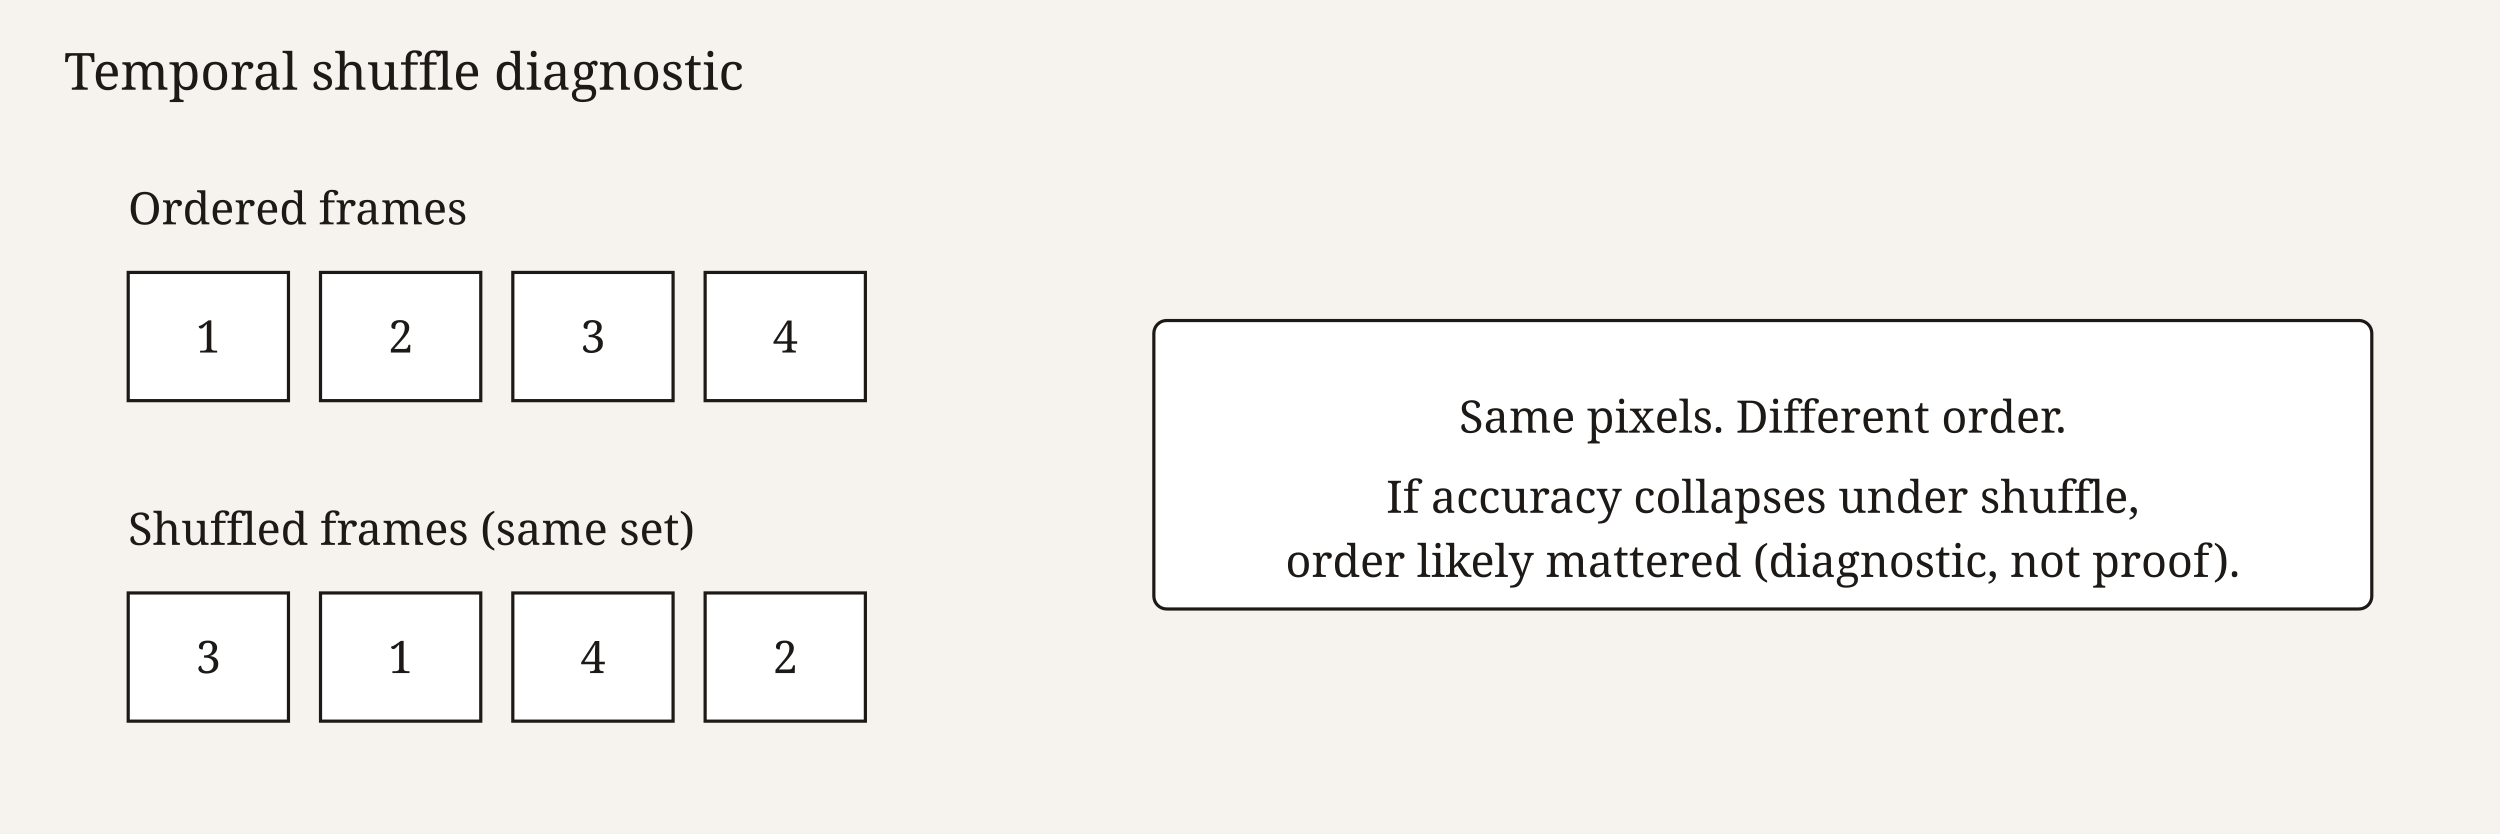
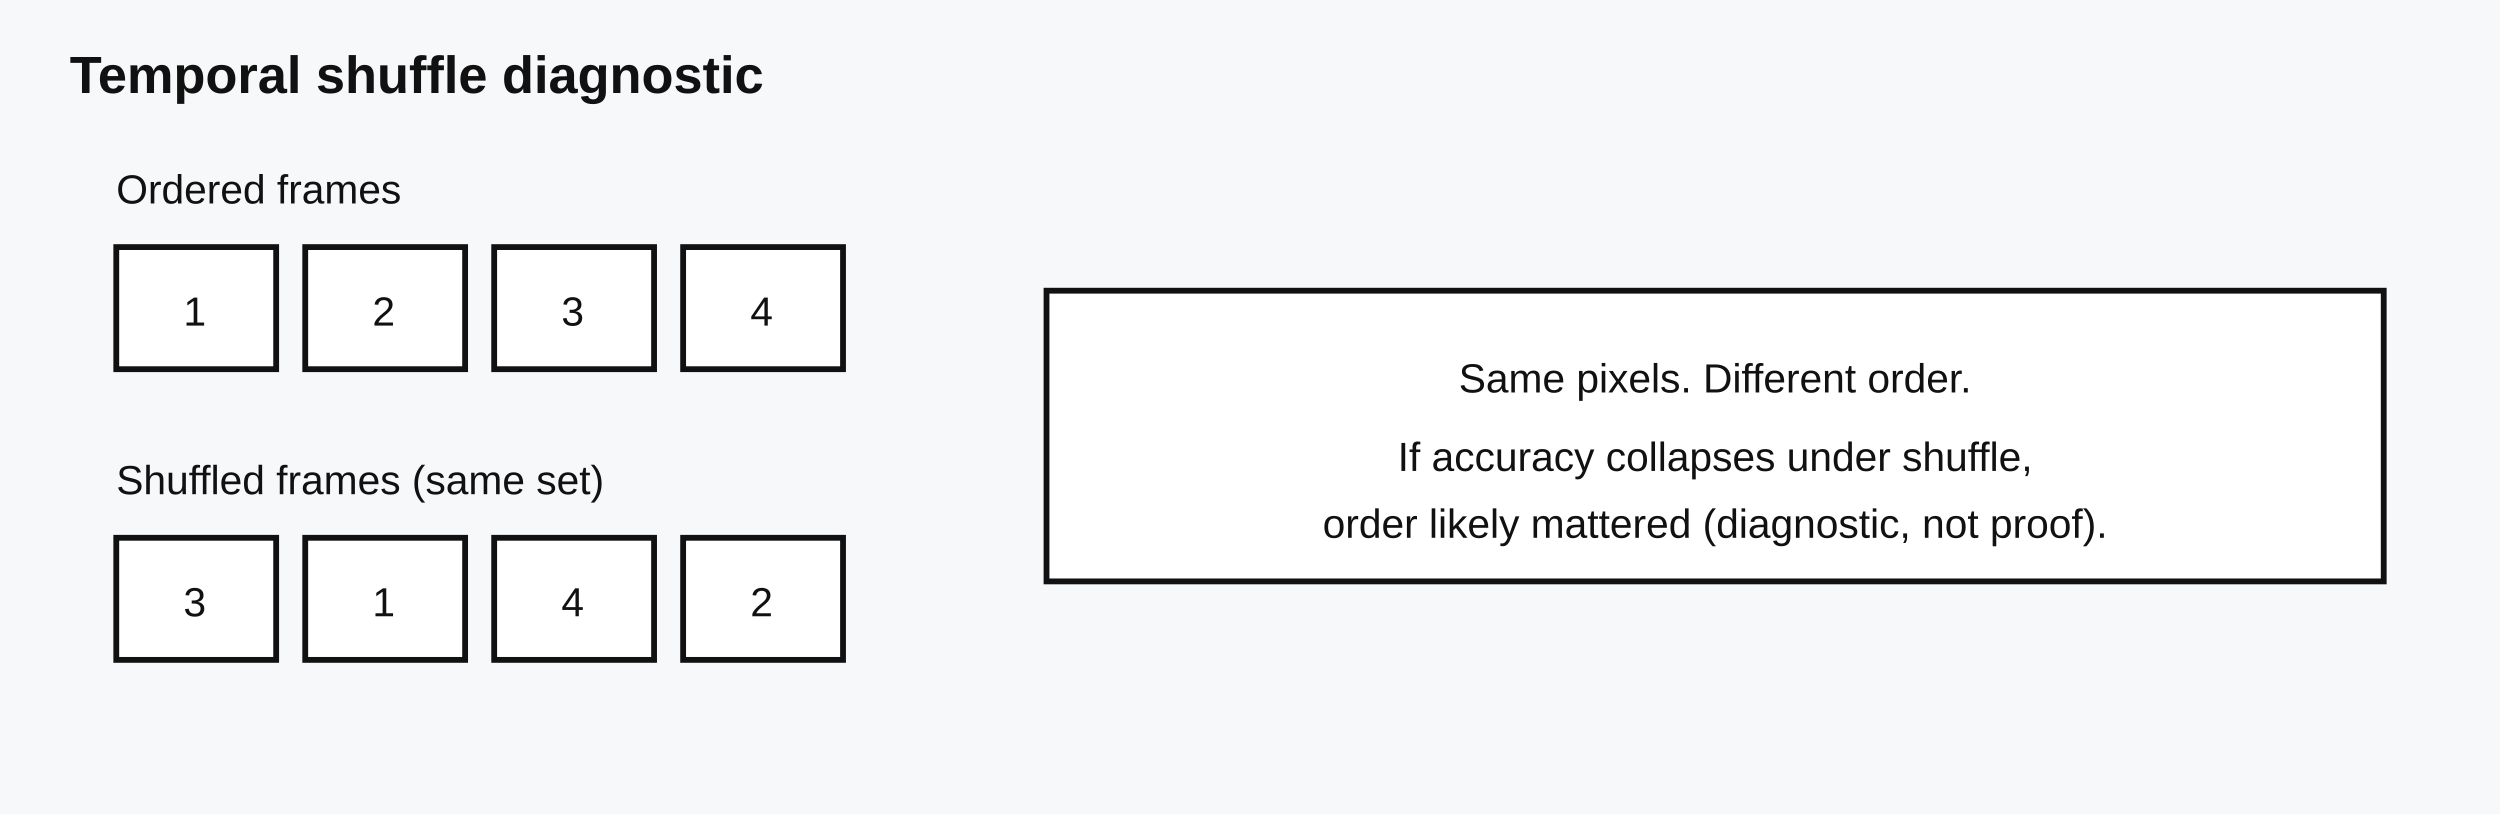
- <svg xmlns="http://www.w3.org/2000/svg" width="780" height="260" viewBox="0 0 780 260" role="img" aria-label="Temporal shuffle diagnostic">
-   <rect width="780" height="260" fill="#f6f3ee" />
-   <text x="20" y="28" font-family="Georgia, serif" font-size="16" fill="#1c1917">Temporal shuffle diagnostic</text>
-   <g font-family="Georgia, serif" font-size="14" fill="#1c1917">
+ <svg xmlns="http://www.w3.org/2000/svg" width="860" height="280" viewBox="0 0 860 280">
+   <rect width="860" height="280" fill="#f7f8fa" />
+   <text x="24" y="32" font-family="Arial, Helvetica, sans-serif" font-size="18" font-weight="700" fill="#111">Temporal shuffle diagnostic</text>
+   <g font-family="Arial, Helvetica, sans-serif" font-size="14" fill="#111">
    <text x="40" y="70">Ordered frames</text>
-     <rect x="40" y="85" width="50" height="40" fill="#fff" stroke="#1c1917" />
-     <text x="65" y="110" text-anchor="middle">1</text>
-     <rect x="100" y="85" width="50" height="40" fill="#fff" stroke="#1c1917" />
-     <text x="125" y="110" text-anchor="middle">2</text>
-     <rect x="160" y="85" width="50" height="40" fill="#fff" stroke="#1c1917" />
-     <text x="185" y="110" text-anchor="middle">3</text>
-     <rect x="220" y="85" width="50" height="40" fill="#fff" stroke="#1c1917" />
-     <text x="245" y="110" text-anchor="middle">4</text>
+     <rect x="40" y="85" width="55" height="42" fill="#fff" stroke="#111" stroke-width="2" />
+     <text x="67" y="112" text-anchor="middle">1</text>
+     <rect x="105" y="85" width="55" height="42" fill="#fff" stroke="#111" stroke-width="2" />
+     <text x="132" y="112" text-anchor="middle">2</text>
+     <rect x="170" y="85" width="55" height="42" fill="#fff" stroke="#111" stroke-width="2" />
+     <text x="197" y="112" text-anchor="middle">3</text>
+     <rect x="235" y="85" width="55" height="42" fill="#fff" stroke="#111" stroke-width="2" />
+     <text x="262" y="112" text-anchor="middle">4</text>
    <text x="40" y="170">Shuffled frames (same set)</text>
-     <rect x="40" y="185" width="50" height="40" fill="#fff" stroke="#1c1917" />
-     <text x="65" y="210" text-anchor="middle">3</text>
-     <rect x="100" y="185" width="50" height="40" fill="#fff" stroke="#1c1917" />
-     <text x="125" y="210" text-anchor="middle">1</text>
-     <rect x="160" y="185" width="50" height="40" fill="#fff" stroke="#1c1917" />
-     <text x="185" y="210" text-anchor="middle">4</text>
-     <rect x="220" y="185" width="50" height="40" fill="#fff" stroke="#1c1917" />
-     <text x="245" y="210" text-anchor="middle">2</text>
-     <rect x="360" y="100" width="380" height="90" rx="4" fill="#fff" stroke="#1c1917" />
-     <text x="550" y="135" text-anchor="middle">Same pixels. Different order.</text>
-     <text x="550" y="160" text-anchor="middle">If accuracy collapses under shuffle,</text>
-     <text x="550" y="180" text-anchor="middle">order likely mattered (diagnostic, not proof).</text>
+     <rect x="40" y="185" width="55" height="42" fill="#fff" stroke="#111" stroke-width="2" />
+     <text x="67" y="212" text-anchor="middle">3</text>
+     <rect x="105" y="185" width="55" height="42" fill="#fff" stroke="#111" stroke-width="2" />
+     <text x="132" y="212" text-anchor="middle">1</text>
+     <rect x="170" y="185" width="55" height="42" fill="#fff" stroke="#111" stroke-width="2" />
+     <text x="197" y="212" text-anchor="middle">4</text>
+     <rect x="235" y="185" width="55" height="42" fill="#fff" stroke="#111" stroke-width="2" />
+     <text x="262" y="212" text-anchor="middle">2</text>
+     <rect x="360" y="100" width="460" height="100" fill="#fff" stroke="#111" stroke-width="2" />
+     <text x="590" y="135" text-anchor="middle">Same pixels. Different order.</text>
+     <text x="590" y="162" text-anchor="middle">If accuracy collapses under shuffle,</text>
+     <text x="590" y="185" text-anchor="middle">order likely mattered (diagnostic, not proof).</text>
  </g>
</svg>
